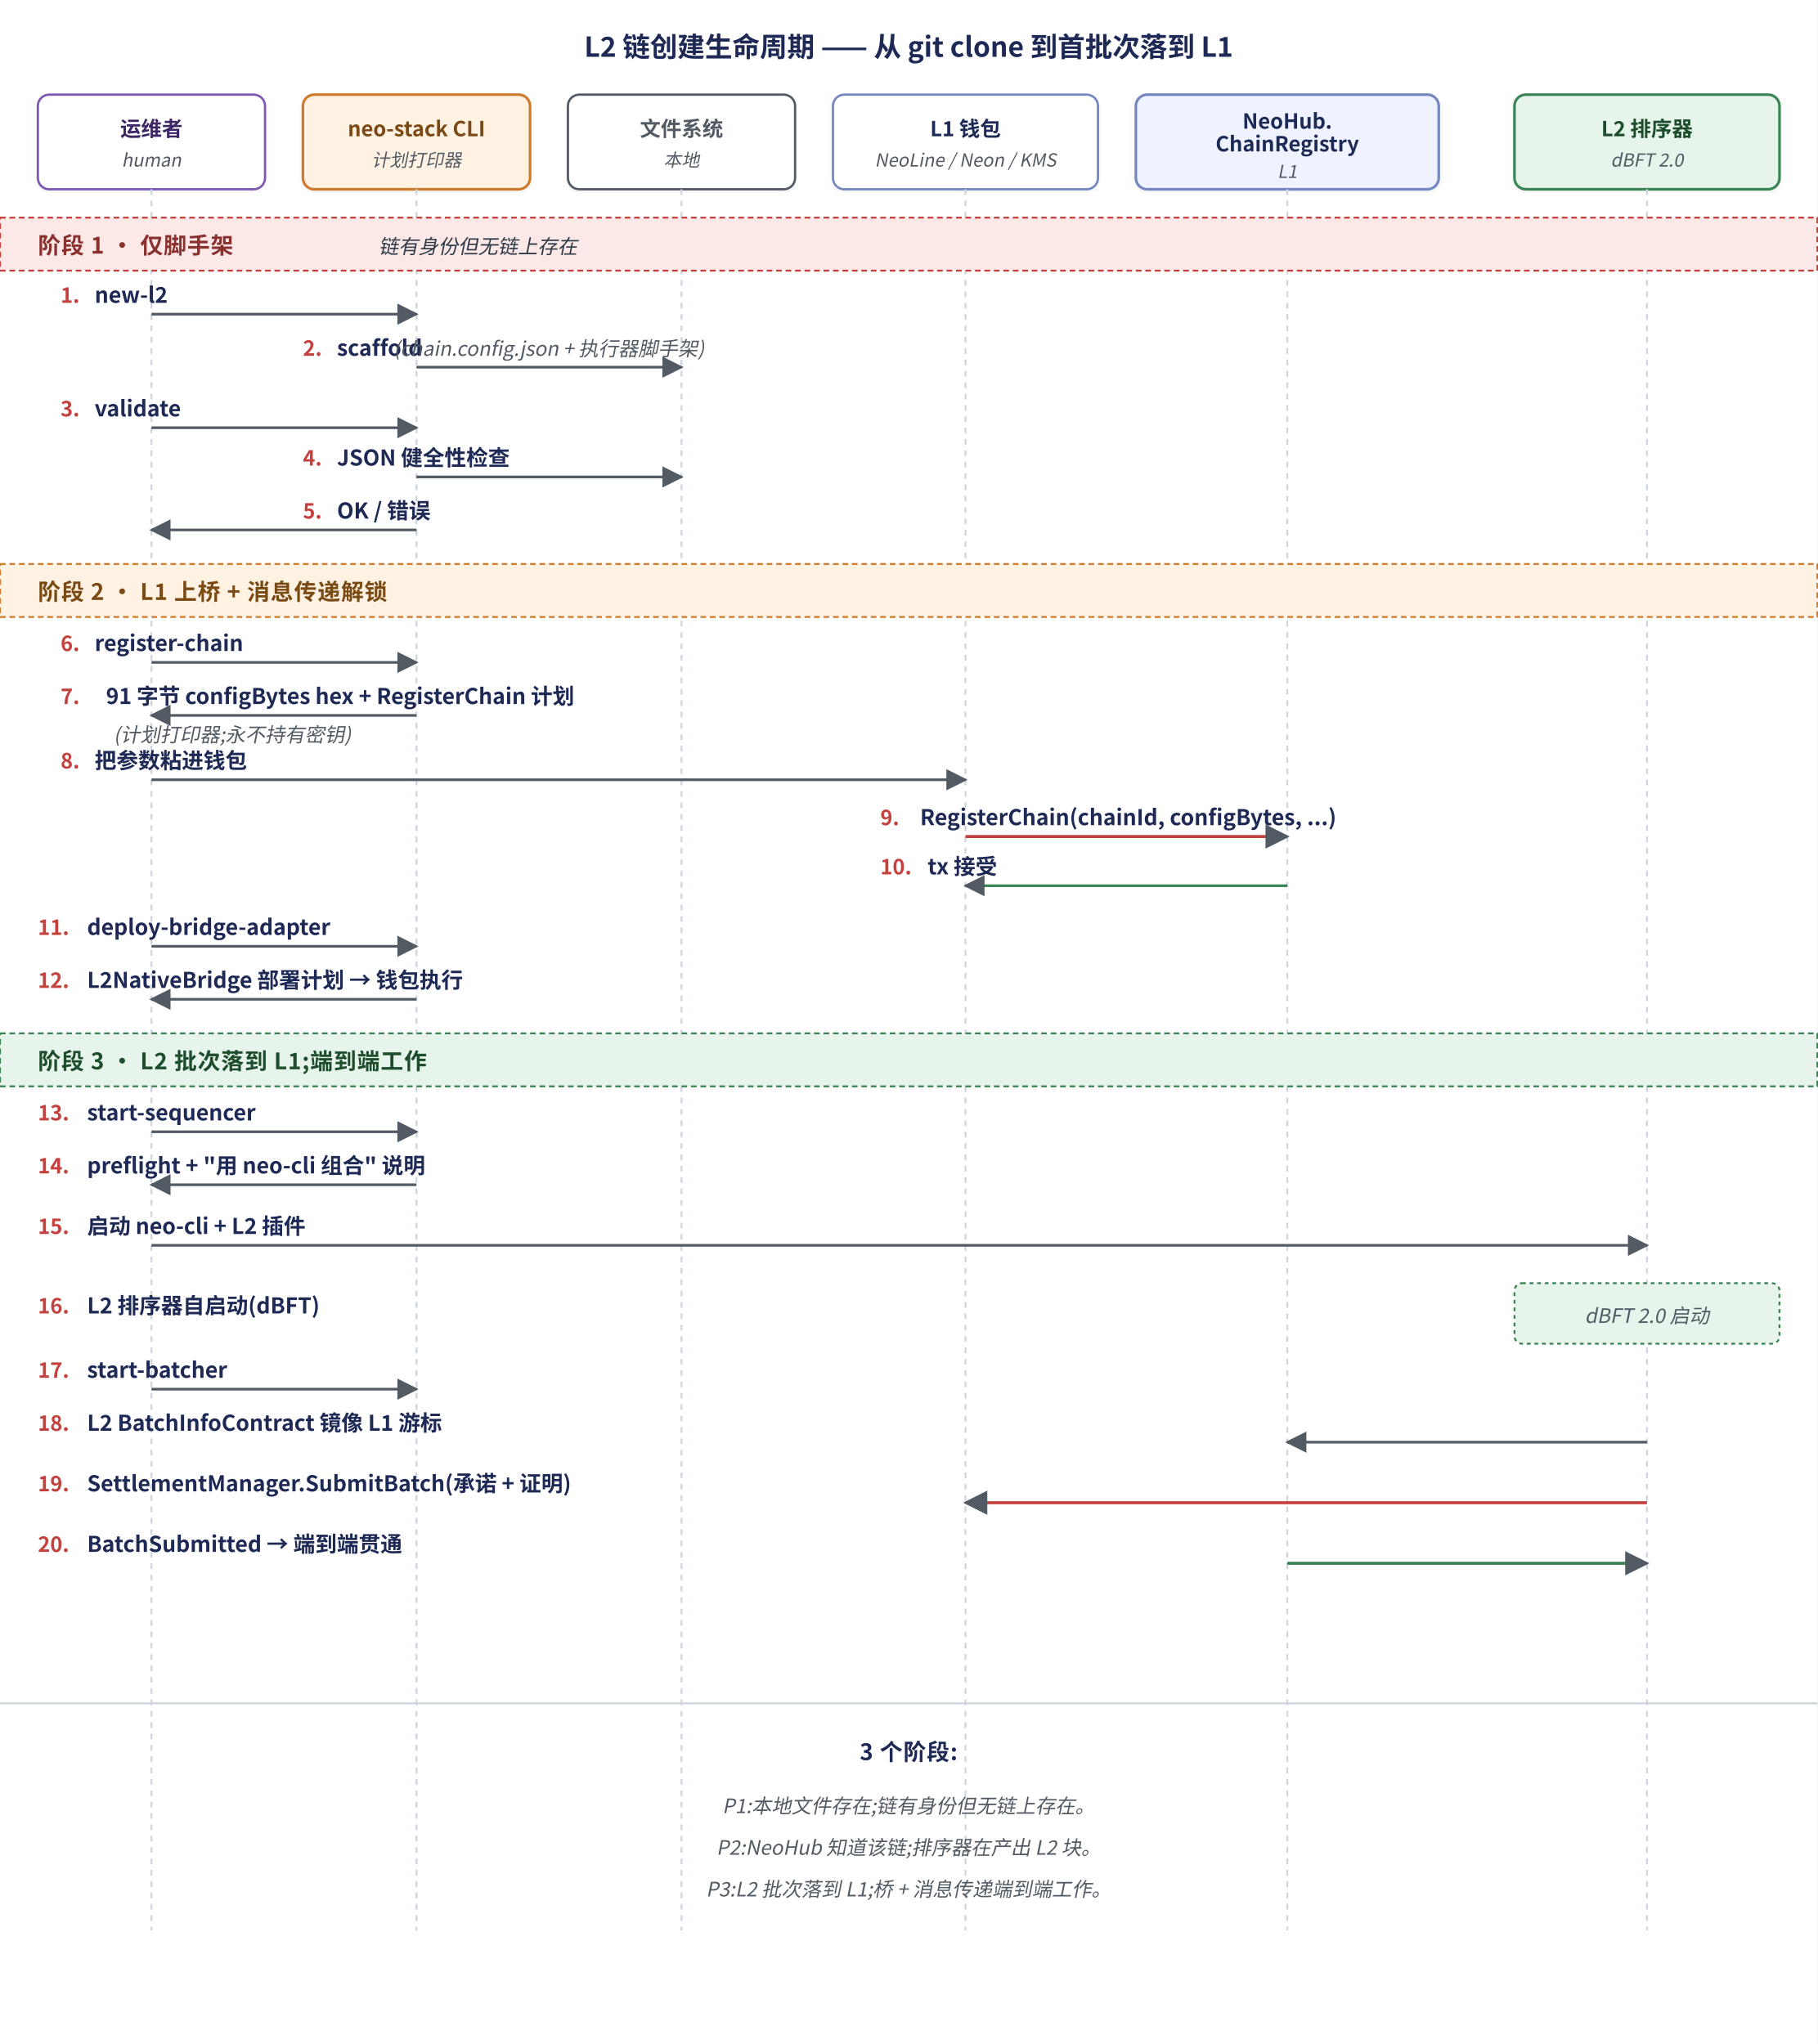
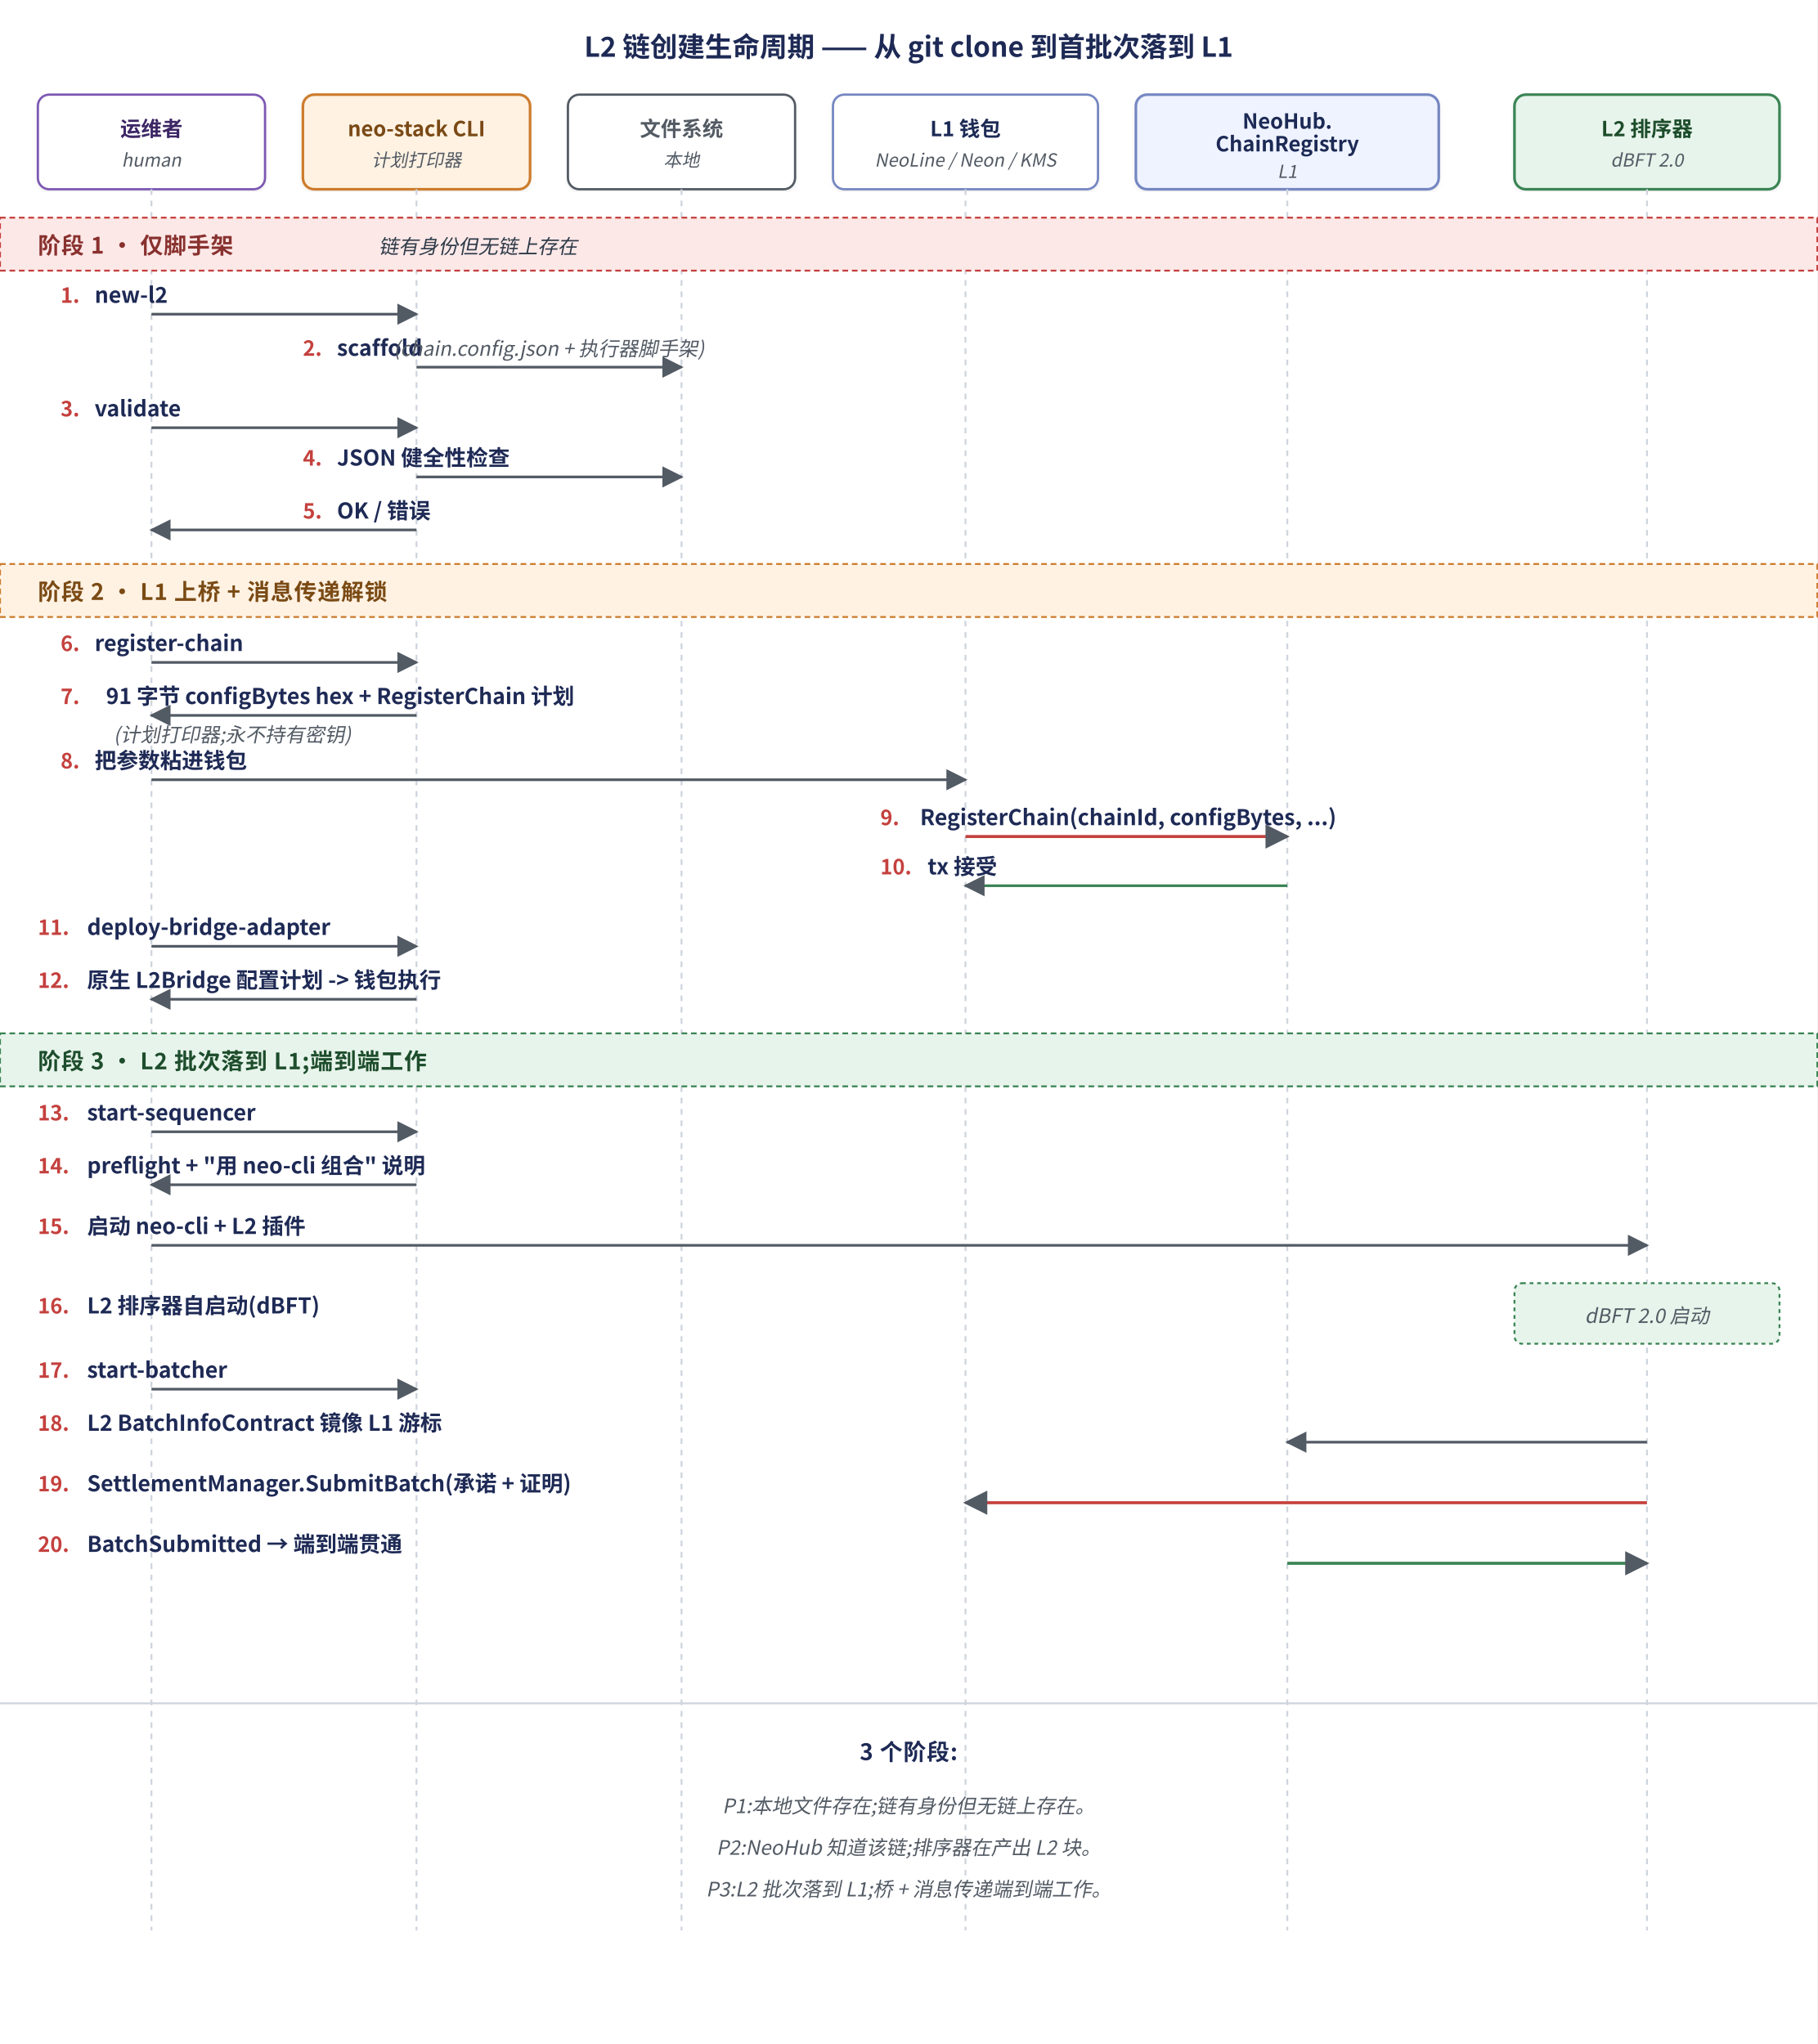
<svg xmlns="http://www.w3.org/2000/svg" viewBox="0 0 960 1080" font-family="'Noto Sans CJK SC', 'Source Han Sans SC', 'WenQuanYi Zen Hei', 'Microsoft YaHei', sans-serif" role="img" aria-labelledby="title desc">
  <defs>
    <marker id="arrow" viewBox="0 0 10 10" refX="9" refY="5" markerWidth="8" markerHeight="8" orient="auto">
      <path d="M0,0 L10,5 L0,10 Z" fill="#525a64" />
    </marker>
    <filter id="card" x="-2%" y="-3%" width="104%" height="106%">
      <feDropShadow dx="0" dy="1" stdDeviation="0.9" flood-color="#000000" flood-opacity="0.07" />
    </filter>
    <style>
      .header     { font-size: 14.5px; font-weight: 700; }
      .actor-t    { font-size: 11px; font-weight: 700; }
      .actor-s    { font-size: 9.5px; fill: #525a64; font-style: italic; }
      .lifeline   { stroke: #cfd5dd; stroke-width: 1; stroke-dasharray: 3 3; }
      .step       { font-size: 11.5px; fill: #1e2a55; font-weight: 600; }
      .step-n     { font-size: 11px; font-weight: 700; fill: #c4413e; }
      .note       { font-size: 10.5px; fill: #525a64; font-style: italic; }
      .phase-t    { font-size: 12px; font-weight: 700; letter-spacing: 0.4px; }
      .phase-s    { font-size: 10.5px; fill: #2d3a48; font-style: italic; }
    </style>
  </defs>
  <rect width="960" height="1080" fill="#ffffff" />
  <text x="480" y="30" text-anchor="middle" class="header" fill="#1e2a55">L2 链创建生命周期 —— 从 git clone 到首批次落到 L1</text>
  <g filter="url(#card)">
    <rect x="20" y="50" width="120" height="50" rx="6" ry="6" fill="#ffffff" stroke="#7d59b3" stroke-width="1.2" />
    <text x="80" y="72" text-anchor="middle" class="actor-t" fill="#3e2865">运维者</text>
    <text x="80" y="88" text-anchor="middle" class="actor-s">human</text>
  </g>
  <g filter="url(#card)">
    <rect x="160" y="50" width="120" height="50" rx="6" ry="6" fill="#fff2e3" stroke="#cd7c2e" stroke-width="1.4" />
    <text x="220" y="72" text-anchor="middle" class="actor-t" fill="#7a4a14">neo-stack CLI</text>
    <text x="220" y="88" text-anchor="middle" class="actor-s">计划打印器</text>
  </g>
  <g filter="url(#card)">
    <rect x="300" y="50" width="120" height="50" rx="6" ry="6" fill="#ffffff" stroke="#525a64" stroke-width="1.2" />
    <text x="360" y="72" text-anchor="middle" class="actor-t" fill="#525a64">文件系统</text>
    <text x="360" y="88" text-anchor="middle" class="actor-s">本地</text>
  </g>
  <g filter="url(#card)">
    <rect x="440" y="50" width="140" height="50" rx="6" ry="6" fill="#ffffff" stroke="#7587c1" stroke-width="1.2" />
    <text x="510" y="72" text-anchor="middle" class="actor-t" fill="#1e2a55">L1 钱包</text>
    <text x="510" y="88" text-anchor="middle" class="actor-s">NeoLine / Neon / KMS</text>
  </g>
  <g filter="url(#card)">
    <rect x="600" y="50" width="160" height="50" rx="6" ry="6" fill="#eff3ff" stroke="#7587c1" stroke-width="1.4" />
    <text x="680" y="68" text-anchor="middle" class="actor-t" fill="#1e2a55">NeoHub.</text>
    <text x="680" y="80" text-anchor="middle" class="actor-t" fill="#1e2a55">ChainRegistry</text>
    <text x="680" y="94" text-anchor="middle" class="actor-s">L1</text>
  </g>
  <g filter="url(#card)">
    <rect x="800" y="50" width="140" height="50" rx="6" ry="6" fill="#e7f4eb" stroke="#3a8454" stroke-width="1.4" />
    <text x="870" y="72" text-anchor="middle" class="actor-t" fill="#1d4d2c">L2 排序器</text>
    <text x="870" y="88" text-anchor="middle" class="actor-s">dBFT 2.0</text>
  </g>
  <line class="lifeline" x1="80" y1="100" x2="80" y2="1020" />
  <line class="lifeline" x1="220" y1="100" x2="220" y2="1020" />
  <line class="lifeline" x1="360" y1="100" x2="360" y2="1020" />
  <line class="lifeline" x1="510" y1="100" x2="510" y2="1020" />
  <line class="lifeline" x1="680" y1="100" x2="680" y2="1020" />
  <line class="lifeline" x1="870" y1="100" x2="870" y2="1020" />
  <rect x="0" y="115" width="960" height="28" fill="#fde8e8" stroke="#c4413e" stroke-dasharray="3 2" />
  <text x="20" y="134" class="phase-t" fill="#88312e">阶段 1 · 仅脚手架</text>
  <text x="200" y="134" class="phase-s">链有身份但无链上存在</text>
  <line x1="80" y1="166" x2="220" y2="166" stroke="#525a64" stroke-width="1.4" marker-end="url(#arrow)" />
  <text x="32" y="160" class="step-n">1.</text>
  <text x="50" y="160" class="step">new-l2</text>
  <line x1="220" y1="194" x2="360" y2="194" stroke="#525a64" stroke-width="1.4" marker-end="url(#arrow)" />
  <text x="160" y="188" class="step-n">2.</text>
  <text x="178" y="188" class="step">scaffold</text>
  <text x="290" y="188" text-anchor="middle" class="note">(chain.config.json + 执行器脚手架)</text>
  <line x1="80" y1="226" x2="220" y2="226" stroke="#525a64" stroke-width="1.4" marker-end="url(#arrow)" />
  <text x="32" y="220" class="step-n">3.</text>
  <text x="50" y="220" class="step">validate</text>
  <line x1="220" y1="252" x2="360" y2="252" stroke="#525a64" stroke-width="1.4" marker-end="url(#arrow)" />
  <text x="160" y="246" class="step-n">4.</text>
  <text x="178" y="246" class="step">JSON 健全性检查</text>
  <line x1="220" y1="280" x2="80" y2="280" stroke="#525a64" stroke-width="1.4" marker-end="url(#arrow)" />
  <text x="160" y="274" class="step-n">5.</text>
  <text x="178" y="274" class="step">OK / 错误</text>
  <rect x="0" y="298" width="960" height="28" fill="#fff2e3" stroke="#cd7c2e" stroke-dasharray="3 2" />
  <text x="20" y="317" class="phase-t" fill="#7a4a14">阶段 2 · L1 上桥 + 消息传递解锁</text>
  <line x1="80" y1="350" x2="220" y2="350" stroke="#525a64" stroke-width="1.4" marker-end="url(#arrow)" />
  <text x="32" y="344" class="step-n">6.</text>
  <text x="50" y="344" class="step">register-chain</text>
  <line x1="220" y1="378" x2="80" y2="378" stroke="#525a64" stroke-width="1.4" marker-end="url(#arrow)" />
  <text x="32" y="372" class="step-n">7.</text>
  <text x="56" y="372" class="step">91 字节 configBytes hex + RegisterChain 计划</text>
  <text x="60" y="392" class="note">(计划打印器;永不持有密钥)</text>
  <line x1="80" y1="412" x2="510" y2="412" stroke="#525a64" stroke-width="1.4" marker-end="url(#arrow)" />
  <text x="32" y="406" class="step-n">8.</text>
  <text x="50" y="406" class="step">把参数粘进钱包</text>
  <line x1="510" y1="442" x2="680" y2="442" stroke="#c4413e" stroke-width="1.6" marker-end="url(#arrow)" />
  <text x="465" y="436" class="step-n">9.</text>
  <text x="486" y="436" class="step" fill="#88312e">RegisterChain(chainId, configBytes, ...)</text>
  <line x1="680" y1="468" x2="510" y2="468" stroke="#3a8454" stroke-width="1.4" marker-end="url(#arrow)" />
  <text x="465" y="462" class="step-n">10.</text>
  <text x="490" y="462" class="step" fill="#1d4d2c">tx 接受</text>
  <line x1="80" y1="500" x2="220" y2="500" stroke="#525a64" stroke-width="1.4" marker-end="url(#arrow)" />
  <text x="20" y="494" class="step-n">11.</text>
  <text x="46" y="494" class="step">deploy-bridge-adapter</text>
  <line x1="220" y1="528" x2="80" y2="528" stroke="#525a64" stroke-width="1.4" marker-end="url(#arrow)" />
  <text x="20" y="522" class="step-n">12.</text>
-   <text x="46" y="522" class="step">L2NativeBridge 部署计划 → 钱包执行</text>
+   <text x="46" y="522" class="step">原生 L2Bridge 配置计划 -&gt; 钱包执行</text>
  <rect x="0" y="546" width="960" height="28" fill="#e7f4eb" stroke="#3a8454" stroke-dasharray="3 2" />
  <text x="20" y="565" class="phase-t" fill="#1d4d2c">阶段 3 · L2 批次落到 L1;端到端工作</text>
  <line x1="80" y1="598" x2="220" y2="598" stroke="#525a64" stroke-width="1.4" marker-end="url(#arrow)" />
  <text x="20" y="592" class="step-n">13.</text>
  <text x="46" y="592" class="step">start-sequencer</text>
  <line x1="220" y1="626" x2="80" y2="626" stroke="#525a64" stroke-width="1.4" marker-end="url(#arrow)" />
  <text x="20" y="620" class="step-n">14.</text>
  <text x="46" y="620" class="step">preflight + "用 neo-cli 组合" 说明</text>
  <line x1="80" y1="658" x2="870" y2="658" stroke="#525a64" stroke-width="1.4" marker-end="url(#arrow)" />
  <text x="20" y="652" class="step-n">15.</text>
  <text x="46" y="652" class="step">启动 neo-cli + L2 插件</text>
  <g>
    <rect x="800" y="678" width="140" height="32" rx="4" ry="4" fill="#e7f4eb" stroke="#3a8454" stroke-dasharray="2 2" />
    <text x="20" y="694" class="step-n">16.</text>
    <text x="870" y="699" text-anchor="middle" class="note">dBFT 2.0 启动</text>
  </g>
  <text x="46" y="694" class="step">L2 排序器自启动(dBFT)</text>
  <line x1="80" y1="734" x2="220" y2="734" stroke="#525a64" stroke-width="1.4" marker-end="url(#arrow)" />
  <text x="20" y="728" class="step-n">17.</text>
  <text x="46" y="728" class="step">start-batcher</text>
  <line x1="870" y1="762" x2="680" y2="762" stroke="#525a64" stroke-width="1.4" marker-end="url(#arrow)" />
  <text x="20" y="756" class="step-n">18.</text>
  <text x="46" y="756" class="step">L2 BatchInfoContract 镜像 L1 游标</text>
  <line x1="870" y1="794" x2="510" y2="794" stroke="#c4413e" stroke-width="1.6" marker-end="url(#arrow)" />
  <text x="20" y="788" class="step-n">19.</text>
  <text x="46" y="788" class="step" fill="#88312e">SettlementManager.SubmitBatch(承诺 + 证明)</text>
  <line x1="680" y1="826" x2="870" y2="826" stroke="#3a8454" stroke-width="1.6" marker-end="url(#arrow)" />
  <text x="20" y="820" class="step-n">20.</text>
  <text x="46" y="820" class="step" fill="#1d4d2c">BatchSubmitted → 端到端贯通</text>
  <line x1="0" y1="900" x2="960" y2="900" stroke="#cfd5dd" stroke-width="1" />
  <text x="480" y="930" text-anchor="middle" class="phase-t" fill="#1e2a55">3 个阶段:</text>
  <text x="480" y="958" text-anchor="middle" class="note" fill="#525a64">P1:本地文件存在;链有身份但无链上存在。</text>
  <text x="480" y="980" text-anchor="middle" class="note" fill="#525a64">P2:NeoHub 知道该链;排序器在产出 L2 块。</text>
  <text x="480" y="1002" text-anchor="middle" class="note" fill="#525a64">P3:L2 批次落到 L1;桥 + 消息传递端到端工作。</text>
</svg>
